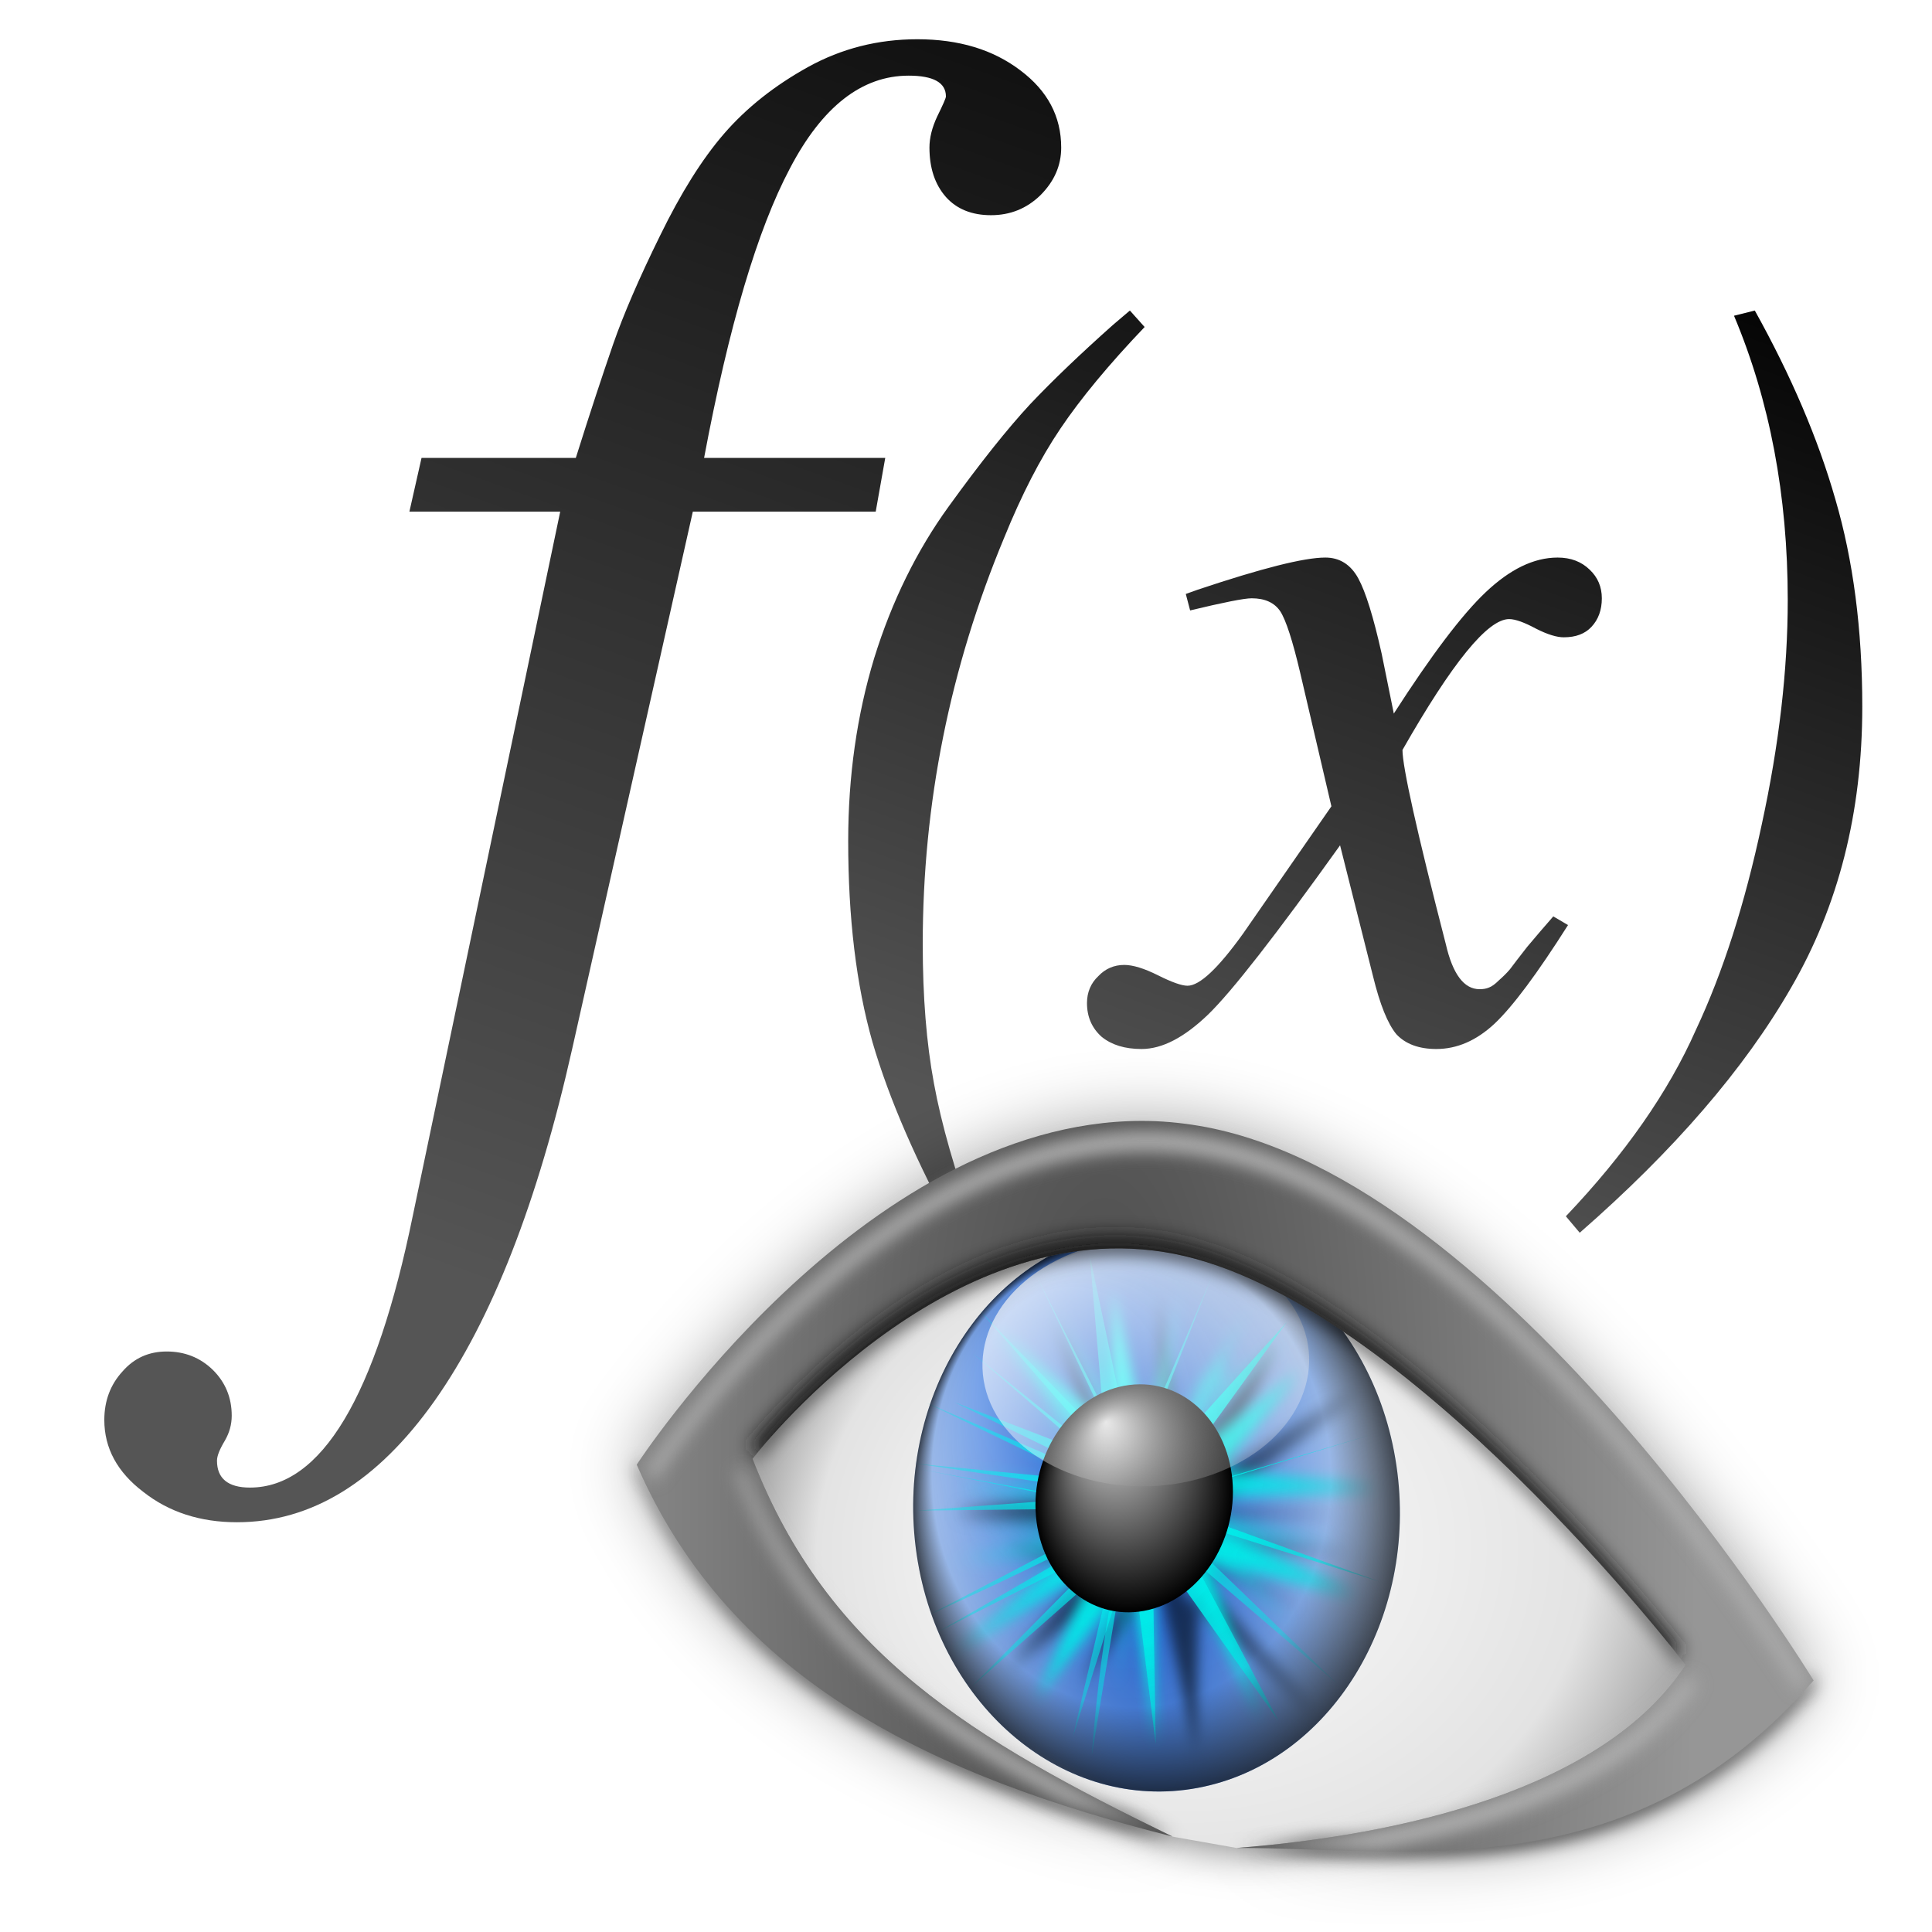
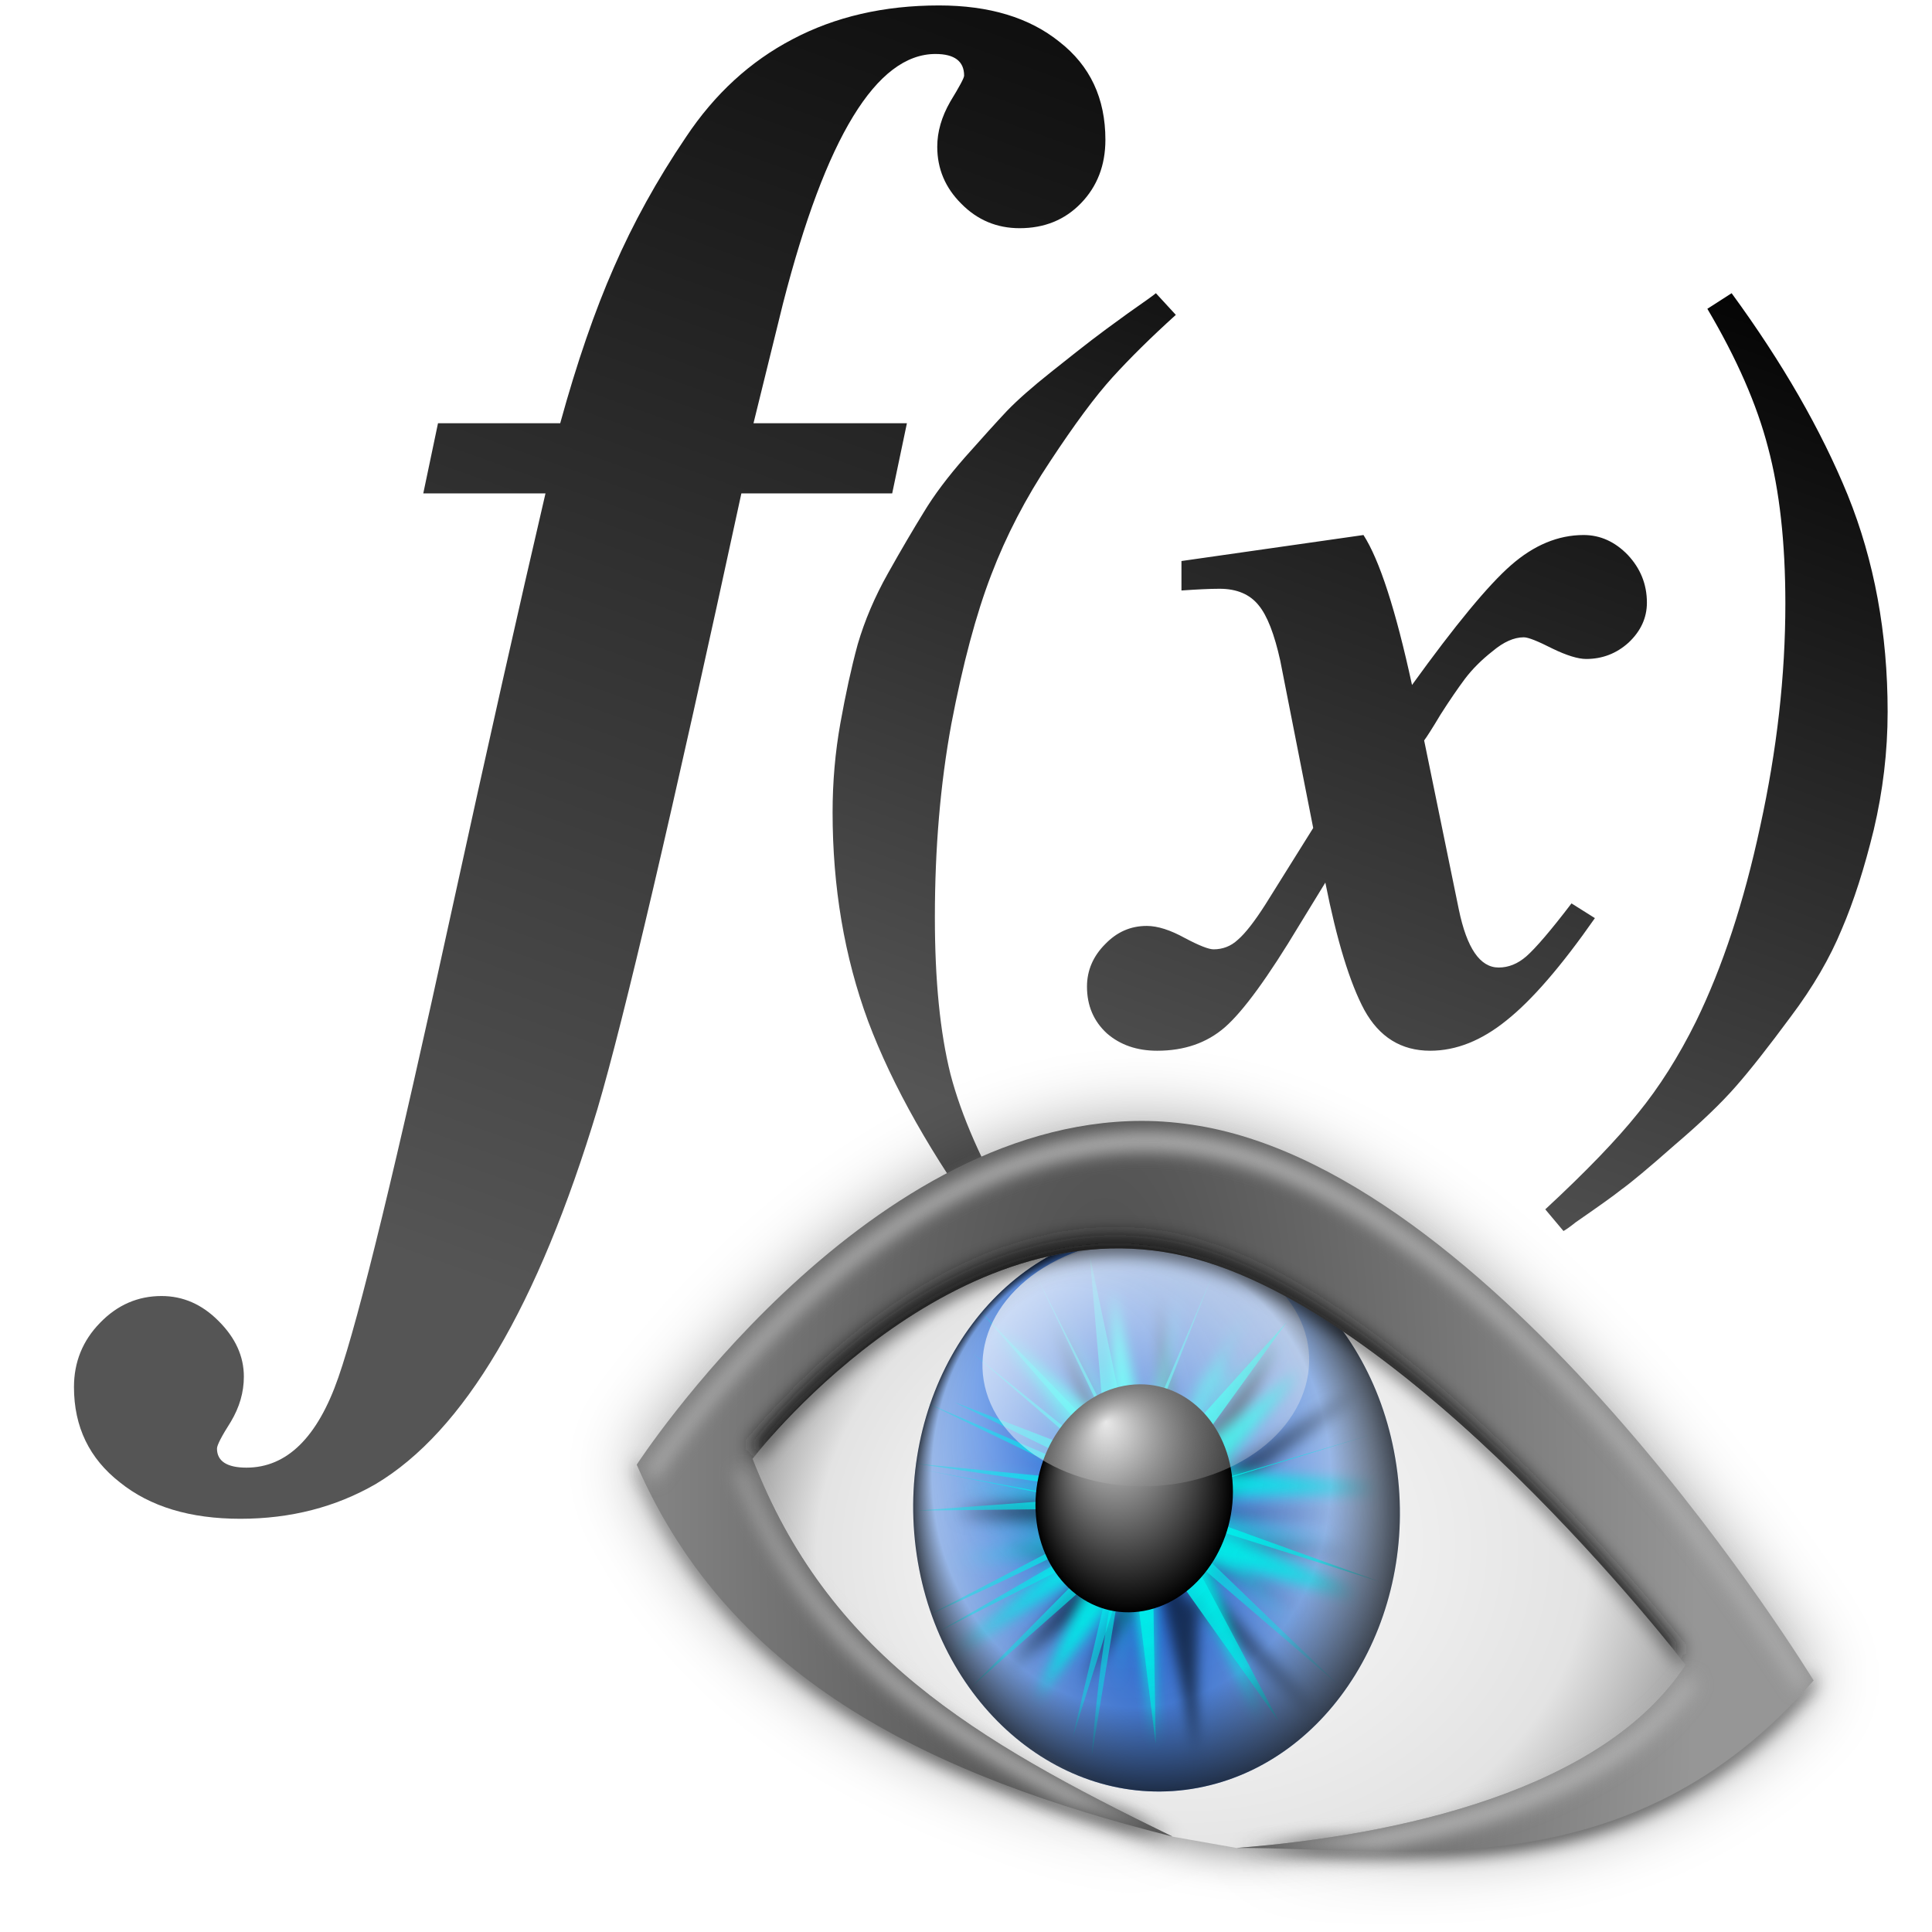
- <svg xmlns="http://www.w3.org/2000/svg" xmlns:xlink="http://www.w3.org/1999/xlink" height="128" viewBox="0 0 33.867 33.867" width="128">
+ <svg xmlns="http://www.w3.org/2000/svg" xmlns:xlink="http://www.w3.org/1999/xlink" height="128" viewBox="0 0 33.867 33.867" width="128" version="1.1" id="svg137">
+   <defs id="defs141" />
  <linearGradient id="a">
-     <stop offset="0" stop-color="#555" />
-     <stop offset="1" />
+     <stop offset="0" stop-color="#555" id="stop2" />
+     <stop offset="1" id="stop4" />
  </linearGradient>
  <linearGradient id="b" gradientUnits="userSpaceOnUse" x1="15.093" x2="25.321" xlink:href="#a" y1="292.123" y2="263.664" />
  <linearGradient id="c" gradientUnits="userSpaceOnUse" x1="21.345" x2="27.972" xlink:href="#a" y1="288.041" y2="269.6" />
  <filter id="d">
-     <feGaussianBlur stdDeviation="2.311" />
+     <feGaussianBlur stdDeviation="2.311" id="feGaussianBlur9" />
  </filter>
  <filter id="e" height="1.22" width="1.142" x="-.071" y="-.11">
-     <feGaussianBlur stdDeviation="3.497" />
+     <feGaussianBlur stdDeviation="3.497" id="feGaussianBlur12" />
  </filter>
  <radialGradient id="f" cx="-9.626" cy="-67.683" fx="-35.088" fy="-78.957" gradientTransform="matrix(.4253222 0 0 .3549145 68.98452 113.2468)" gradientUnits="userSpaceOnUse" r="115.805">
-     <stop offset="0" stop-color="#fff" />
-     <stop offset=".5" stop-color="#ededed" />
-     <stop offset=".75" stop-color="#e3e3e3" />
-     <stop offset="1" stop-color="#8c8c8c" />
+     <stop offset="0" stop-color="#fff" id="stop15" />
+     <stop offset=".5" stop-color="#ededed" id="stop17" />
+     <stop offset=".75" stop-color="#e3e3e3" id="stop19" />
+     <stop offset="1" stop-color="#8c8c8c" id="stop21" />
  </radialGradient>
  <radialGradient id="g" cx="-318.596" cy="-88.288" gradientTransform="matrix(.9991719 .04068759 -.1156105 2.839067 -10.47082 173.5375)" gradientUnits="userSpaceOnUse" r="65.186">
-     <stop offset="0" stop-color="#004ac8" />
-     <stop offset="1" stop-color="#c6ddff" />
+     <stop offset="0" stop-color="#004ac8" id="stop24" />
+     <stop offset="1" stop-color="#c6ddff" id="stop26" />
  </radialGradient>
  <filter id="h">
-     <feGaussianBlur stdDeviation="2.038" />
+     <feGaussianBlur stdDeviation="2.038" id="feGaussianBlur29" />
  </filter>
  <filter id="i">
-     <feGaussianBlur stdDeviation="1.83" />
+     <feGaussianBlur stdDeviation="1.83" id="feGaussianBlur32" />
  </filter>
  <radialGradient id="j" cx="-675.368" cy="-51.797" gradientTransform="matrix(1 0 0 1.023735 0 1.229408)" gradientUnits="userSpaceOnUse" r="55.902" xlink:href="#k" />
  <linearGradient id="k">
-     <stop offset="0" stop-color="#00f5f1" />
-     <stop offset="1" stop-color="#00f5f1" stop-opacity="0" />
+     <stop offset="0" stop-color="#00f5f1" id="stop36" />
+     <stop offset="1" stop-color="#00f5f1" stop-opacity="0" id="stop38" />
  </linearGradient>
  <radialGradient id="l" cx="-673.012" cy="-56.807" gradientTransform="matrix(1.584183 .2374271 -.2844862 1.78679 377.0017 204.3242)" gradientUnits="userSpaceOnUse" r="56.164" xlink:href="#k" />
  <linearGradient id="m" gradientUnits="userSpaceOnUse" x1="-267.98" x2="-329.332" y1="-226.544" y2="78.232">
-     <stop offset="0" stop-color="#fff" />
-     <stop offset="1" stop-color="#fff" stop-opacity="0" />
+     <stop offset="0" stop-color="#fff" id="stop42" />
+     <stop offset="1" stop-color="#fff" stop-opacity="0" id="stop44" />
  </linearGradient>
  <radialGradient id="n" cx="-313.779" cy="-75.846" fx="-343.31" fy="-124.012" gradientTransform="matrix(1 0 0 1.144068 0 10.92692)" gradientUnits="userSpaceOnUse" r="65.186">
-     <stop offset="0" stop-color="#fff" stop-opacity="0" />
-     <stop offset=".384" stop-opacity="0" />
-     <stop offset=".819" stop-opacity=".08" />
-     <stop offset="1" />
+     <stop offset="0" stop-color="#fff" stop-opacity="0" id="stop47" />
+     <stop offset=".384" stop-opacity="0" id="stop49" />
+     <stop offset=".819" stop-opacity=".08" id="stop51" />
+     <stop offset="1" id="stop53" />
  </radialGradient>
  <radialGradient id="o" cx="-313.779" cy="-75.846" gradientTransform="matrix(1 0 0 1.144068 0 10.92692)" gradientUnits="userSpaceOnUse" r="65.186">
-     <stop offset="0" />
-     <stop offset="1" stop-opacity="0" />
+     <stop offset="0" id="stop56" />
+     <stop offset="1" stop-opacity="0" id="stop58" />
  </radialGradient>
  <filter id="p">
-     <feGaussianBlur stdDeviation=".831" />
+     <feGaussianBlur stdDeviation=".831" id="feGaussianBlur61" />
  </filter>
  <radialGradient id="q" cx="-313.779" cy="-75.846" fx="-327.881" fy="-122.291" gradientTransform="matrix(1 0 0 1.144068 0 10.92692)" gradientUnits="userSpaceOnUse" r="65.186">
-     <stop offset="0" stop-color="#fff" stop-opacity=".873" />
-     <stop offset="1" stop-color="#fff" stop-opacity="0" />
+     <stop offset="0" stop-color="#fff" stop-opacity=".873" id="stop64" />
+     <stop offset="1" stop-color="#fff" stop-opacity="0" id="stop66" />
  </radialGradient>
  <radialGradient id="r" cx="52.793" cy="85.201" gradientTransform="matrix(1 0 0 3.217155 0 -190.6701)" gradientUnits="userSpaceOnUse" r="56.781">
-     <stop offset="0" stop-color="#484848" />
-     <stop offset="1" stop-color="#969696" />
+     <stop offset="0" stop-color="#484848" id="stop69" />
+     <stop offset="1" stop-color="#969696" id="stop71" />
  </radialGradient>
  <filter id="s">
-     <feGaussianBlur stdDeviation=".863" />
+     <feGaussianBlur stdDeviation=".863" id="feGaussianBlur74" />
  </filter>
  <clipPath id="t">
-     <path d="m22.44 87.516s17.743-23.207 39.133-19.022c21.39 4.185 47.458 38.141 47.458 38.141-7.617 11.679-26.706 15.826-41.655 16.989 15.587-.049 36.483 4.107 53.522-15.55 0 0-28.441-46.665-57.029-51.473-28.589-4.808-52.162 31.447-52.162 31.447 8.786 20.233 27.807 28.995 49.713 34.525-18.509-8.996-32-17.03-38.979-35.058z" />
+     <path d="m22.44 87.516s17.743-23.207 39.133-19.022c21.39 4.185 47.458 38.141 47.458 38.141-7.617 11.679-26.706 15.826-41.655 16.989 15.587-.049 36.483 4.107 53.522-15.55 0 0-28.441-46.665-57.029-51.473-28.589-4.808-52.162 31.447-52.162 31.447 8.786 20.233 27.807 28.995 49.713 34.525-18.509-8.996-32-17.03-38.979-35.058z" id="path77" />
  </clipPath>
  <filter id="u">
-     <feGaussianBlur stdDeviation=".896" />
+     <feGaussianBlur stdDeviation=".896" id="feGaussianBlur80" />
  </filter>
-   <g font-family="sans-serif" letter-spacing="0" transform="matrix(.97239 0 0 .97239 .476302 -259.0921)" word-spacing="0">
-     <text fill="url(#b)" font-size="30.217" stroke-width=".755" x="3.717" y="287.644">
-       <tspan fill="url(#b)" font-family="FreeSerif" font-style="italic" letter-spacing="-1.225" stroke-width=".755" x="3.717" y="287.644">f</tspan>
+   <g letter-spacing="0" transform="matrix(.97239 0 0 .97239 .476302 -259.0921)" word-spacing="0" id="g91" font-family="sans-serif">
+     <text font-size="30.217" x="3.717" y="287.644" id="text85" stroke-width=".755" fill="url(#b)">
+       <tspan font-style="italic" letter-spacing="-1.225" x="3.717" y="287.644" id="tspan83" font-family="FreeSerif" stroke-width=".755" fill="url(#b)" style="-inkscape-font-specification:'FreeSerif Bold Italic';font-family:FreeSerif;font-weight:bold;font-style:italic;font-stretch:normal;font-variant:normal">f</tspan>
    </text>
-     <text fill="url(#c)" font-size="19.58" stroke-width=".489" x="13.973" y="285.139">
-       <tspan fill="url(#c)" font-family="FreeSerif" font-style="italic" letter-spacing="-.794" stroke-width=".489" x="13.973" y="285.139">(x)</tspan>
+     <text font-size="19.58" x="13.973" y="285.139" id="text89" stroke-width=".489" fill="url(#c)">
+       <tspan font-style="italic" letter-spacing="-.794" x="13.973" y="285.139" id="tspan87" font-family="FreeSerif" stroke-width=".489" fill="url(#c)" style="-inkscape-font-specification:'FreeSerif Bold Italic';font-family:FreeSerif;font-weight:bold;font-style:italic;font-stretch:normal;font-variant:normal">(x)</tspan>
    </text>
  </g>
-   <g transform="matrix(.1831255 0 0 .1831255 9.696325 11.08231)">
-     <g fill-rule="evenodd">
-       <path d="m340.052 154.591s19.962-26.108 44.026-21.4c24.064 4.708 53.392 42.91 53.392 42.91-8.569 13.139-30.058 17.805-46.877 19.114l-6.689-1.182c-20.824-10.121-36.001-19.16-43.853-39.442z" filter="url(#d)" opacity=".569" transform="matrix(.9169361 0 0 .9169361 -292.7217 -62.62115)" />
-       <path d="m20.438 84.984s19.176-26.108 42.292-21.4c23.116 4.708 51.289 42.91 51.289 42.91-8.232 13.139-28.862 17.805-45.018 19.114 16.846-.055 39.428 4.62 57.843-17.494 0 0-30.737-52.5-61.634-57.909-30.897-5.409-56.373 35.379-56.373 35.379 9.495 22.763 30.052 32.621 53.726 38.842-20.004-10.121-34.583-19.16-42.126-39.442z" filter="url(#e)" opacity=".361" transform="matrix(.9545298 0 0 .9169361 -.424992 1.20388)" />
-       <path d="m19.084 79.129s18.304-23.94 40.369-19.623c22.065 4.317 48.957 39.346 48.957 39.346-7.857 12.048-27.562 16.326-42.983 17.526l-6.133-1.084c-19.094-9.28-33.011-17.569-40.21-36.166z" fill="url(#f)" />
+   <g transform="matrix(.1831255 0 0 .1831255 9.696325 11.08231)" id="g135">
+     <g fill-rule="evenodd" id="g99">
+       <path d="m340.052 154.591s19.962-26.108 44.026-21.4c24.064 4.708 53.392 42.91 53.392 42.91-8.569 13.139-30.058 17.805-46.877 19.114l-6.689-1.182c-20.824-10.121-36.001-19.16-43.853-39.442z" filter="url(#d)" opacity=".569" transform="matrix(.9169361 0 0 .9169361 -292.7217 -62.62115)" id="path93" />
+       <path d="m20.438 84.984s19.176-26.108 42.292-21.4c23.116 4.708 51.289 42.91 51.289 42.91-8.232 13.139-28.862 17.805-45.018 19.114 16.846-.055 39.428 4.62 57.843-17.494 0 0-30.737-52.5-61.634-57.909-30.897-5.409-56.373 35.379-56.373 35.379 9.495 22.763 30.052 32.621 53.726 38.842-20.004-10.121-34.583-19.16-42.126-39.442z" filter="url(#e)" opacity=".361" transform="matrix(.9545298 0 0 .9169361 -.424992 1.20388)" id="path95" />
+       <path d="m19.084 79.129s18.304-23.94 40.369-19.623c22.065 4.317 48.957 39.346 48.957 39.346-7.857 12.048-27.562 16.326-42.983 17.526l-6.133-1.084c-19.094-9.28-33.011-17.569-40.21-36.166z" fill="url(#f)" id="path97" />
    </g>
-     <ellipse cx="-313.779" cy="-75.846" fill="url(#g)" rx="65.186" ry="74.578" transform="matrix(.3522072 -.0656517 .05268724 .3567116 172.2716 90.47973)" />
-     <g fill-rule="evenodd" transform="matrix(.3519111 .0435957 -.05462966 .3600732 273.8515 130.6918)">
-       <path d="m-618.75-55.594c9.375-9.375 45.312-35.937 45.312-35.937l-42.187 42.187h47.656l-49.219 3.906 45.312 39.062-48.437-32.812 17.969 46.094-7.812-57.812-45.312 42.187 35.938-56.25-3.906 17.969h-53.125l49.219-13.281-.781 17.187-29.688-57.812 37.5 54.687-10.156-64.062 17.969 60.156 15.625-51.562-30.469 48.437 54.687-6.25-51.562 8.594 44.531 17.188-42.188-13.281-14.062 41.406 22.656-42.187-48.438 8.594 57.812 2.344z" fill="#060606" filter="url(#h)" opacity=".576" />
-       <path d="m-675.781-64.187c9.375-9.375 45.312-35.937 45.312-35.937l-42.187 42.187h47.656l-49.219 3.906 45.312 39.062-48.437-32.812 17.969 46.094-7.812-57.812-45.312 42.187 35.938-56.25-3.906 17.969-55.43-18.613 51.523 5.332-.781 17.187-29.688-57.812 37.5 54.687-10.156-64.062 17.969 60.156 15.625-51.562-30.469 48.437 54.687-6.25-51.562 8.594 44.531 17.188-42.188-13.281-14.062 41.406 22.656-42.187-67.586 10.635 76.961.302z" fill="#00f5f1" filter="url(#i)" opacity=".933" transform="matrix(-.999898 .01428189 -.01428189 -.999898 -1302.354 -102.2609)" />
-       <path d="m-675.781-64.187c9.375-9.375 52.857-13.59 52.857-13.59l-49.732 19.84 51.699 4.643-53.262-.737 32.781 49.961-35.906-43.711 46.114 32.555-35.958-44.274-29.896 58.889 20.521-72.951-3.906 17.969-50.66-5.164 46.754-8.117-.781 17.187-44.623-40.608 52.435 37.483 1.785-52.65 6.027 48.744 29.134-30.169-43.978 27.044 58.731-1.607-55.606 3.951 51.495 33.424-49.151-29.518 1.456 59.463 7.138-60.244-39.868 49.053 49.243-38.116z" fill="url(#j)" filter="url(#i)" opacity=".933" transform="matrix(-.999898 .01428189 -.01428189 -.999898 -1302.354 -102.2609)" />
-       <g fill="url(#l)">
-         <path d="m-676.096-56.549c9.375-9.375 53.69-34.927 53.69-34.927l-50.25 33.539 57.692-6.804-59.255 10.71 50.095 43.738-47.748-37.687 20.02 55.093-15.335-66.613-66.724 27.637 55.787-23.48-2.344-.25-38.987-53.773 47.645 50.831-13.346 6.848 72.218-.777-64.405-2.348-10.156-64.062 16.501 60.889 5.914-61.54-10.63 60.6 39.545-50.279-45.08 49.705 67.834 23.318-65.49-19.412-28.169 50.746 36.762-51.528-71.011-13.715 79.832 18.737z" opacity=".933" transform="matrix(-.999898 .01428189 -.01428189 -.999898 -1302.354 -102.2609)" />
-         <path d="m-676.096-56.549c9.375-9.375 5.258-67.244 5.258-67.244l-1.819 65.856-61.453-40.274 59.89 44.18 36.049 54.47-33.703-48.419-13.572 53.243 18.256-64.762-66.724 27.637 55.787-23.48-2.344-.25-38.987-53.773 47.645 50.831-13.346 6.848 64.077 16.387-56.264-19.512-10.156-64.062 16.501 60.889 56.823 4.191-61.539-5.131 50.335-36.763-55.869 36.189 57.052 37.504-54.708-33.598-28.169 50.746 36.762-51.528-71.011-13.715 79.832 18.737z" opacity=".933" transform="matrix(-.999898 .01428189 -.01428189 -.999898 -1302.354 -102.2609)" />
+     <ellipse cx="-313.779" cy="-75.846" fill="url(#g)" rx="65.186" ry="74.578" transform="matrix(.3522072 -.0656517 .05268724 .3567116 172.2716 90.47973)" id="ellipse101" />
+     <g fill-rule="evenodd" transform="matrix(.3519111 .0435957 -.05462966 .3600732 273.8515 130.6918)" id="g115">
+       <path d="m-618.75-55.594c9.375-9.375 45.312-35.937 45.312-35.937l-42.187 42.187h47.656l-49.219 3.906 45.312 39.062-48.437-32.812 17.969 46.094-7.812-57.812-45.312 42.187 35.938-56.25-3.906 17.969h-53.125l49.219-13.281-.781 17.187-29.688-57.812 37.5 54.687-10.156-64.062 17.969 60.156 15.625-51.562-30.469 48.437 54.687-6.25-51.562 8.594 44.531 17.188-42.188-13.281-14.062 41.406 22.656-42.187-48.438 8.594 57.812 2.344z" fill="#060606" filter="url(#h)" opacity=".576" id="path103" />
+       <path d="m-675.781-64.187c9.375-9.375 45.312-35.937 45.312-35.937l-42.187 42.187h47.656l-49.219 3.906 45.312 39.062-48.437-32.812 17.969 46.094-7.812-57.812-45.312 42.187 35.938-56.25-3.906 17.969-55.43-18.613 51.523 5.332-.781 17.187-29.688-57.812 37.5 54.687-10.156-64.062 17.969 60.156 15.625-51.562-30.469 48.437 54.687-6.25-51.562 8.594 44.531 17.188-42.188-13.281-14.062 41.406 22.656-42.187-67.586 10.635 76.961.302z" fill="#00f5f1" filter="url(#i)" opacity=".933" transform="matrix(-.999898 .01428189 -.01428189 -.999898 -1302.354 -102.2609)" id="path105" />
+       <path d="m-675.781-64.187c9.375-9.375 52.857-13.59 52.857-13.59l-49.732 19.84 51.699 4.643-53.262-.737 32.781 49.961-35.906-43.711 46.114 32.555-35.958-44.274-29.896 58.889 20.521-72.951-3.906 17.969-50.66-5.164 46.754-8.117-.781 17.187-44.623-40.608 52.435 37.483 1.785-52.65 6.027 48.744 29.134-30.169-43.978 27.044 58.731-1.607-55.606 3.951 51.495 33.424-49.151-29.518 1.456 59.463 7.138-60.244-39.868 49.053 49.243-38.116z" fill="url(#j)" filter="url(#i)" opacity=".933" transform="matrix(-.999898 .01428189 -.01428189 -.999898 -1302.354 -102.2609)" id="path107" />
+       <g fill="url(#l)" id="g113">
+         <path d="m-676.096-56.549c9.375-9.375 53.69-34.927 53.69-34.927l-50.25 33.539 57.692-6.804-59.255 10.71 50.095 43.738-47.748-37.687 20.02 55.093-15.335-66.613-66.724 27.637 55.787-23.48-2.344-.25-38.987-53.773 47.645 50.831-13.346 6.848 72.218-.777-64.405-2.348-10.156-64.062 16.501 60.889 5.914-61.54-10.63 60.6 39.545-50.279-45.08 49.705 67.834 23.318-65.49-19.412-28.169 50.746 36.762-51.528-71.011-13.715 79.832 18.737z" opacity=".933" transform="matrix(-.999898 .01428189 -.01428189 -.999898 -1302.354 -102.2609)" id="path109" />
+         <path d="m-676.096-56.549c9.375-9.375 5.258-67.244 5.258-67.244l-1.819 65.856-61.453-40.274 59.89 44.18 36.049 54.47-33.703-48.419-13.572 53.243 18.256-64.762-66.724 27.637 55.787-23.48-2.344-.25-38.987-53.773 47.645 50.831-13.346 6.848 64.077 16.387-56.264-19.512-10.156-64.062 16.501 60.889 56.823 4.191-61.539-5.131 50.335-36.763-55.869 36.189 57.052 37.504-54.708-33.598-28.169 50.746 36.762-51.528-71.011-13.715 79.832 18.737z" opacity=".933" transform="matrix(-.999898 .01428189 -.01428189 -.999898 -1302.354 -102.2609)" id="path111" />
      </g>
    </g>
-     <ellipse cx="-313.779" cy="-75.846" rx="65.186" ry="74.578" transform="matrix(.1442314 -.02658686 .01265009 .1444569 101.8373 85.52106)" />
-     <ellipse cx="-313.779" cy="-75.846" fill="url(#m)" rx="58.686" ry="74.578" transform="matrix(.2240484 -.1127522 .1134538 .1317879 135.6389 44.53071)" />
-     <ellipse cx="-313.779" cy="-75.846" fill="url(#n)" opacity=".676" rx="65.186" ry="74.578" transform="matrix(.3522072 -.0656517 .05268724 .3567116 172.2716 90.47973)" />
-     <ellipse cx="-313.779" cy="-75.846" fill="url(#o)" rx="65.186" ry="74.578" transform="matrix(.1442314 -.02658686 .01265009 .1444569 101.8373 85.52106)" />
-     <path d="m55.717 67.256c-18.652.459-33.219 19.531-33.219 19.531.087.224.192.435.281.656 1.438-1.824 18.407-22.692 38.875-18.688 20.52 4.014 45.077 35.107 47.063 37.656.122-.175.258-.352.375-.531 0 0-26.048-33.94-47.438-38.125-2.005-.392-4.008-.547-5.938-.5zm-43.656 20.656c-.05.075-.281.406-.281.406 8.786 20.233 27.813 29.001 49.719 34.531-1.499-.728-2.974-1.466-4.406-2.188-19.817-5.538-36.736-14.3-45.031-32.75zm108.531 19.844c-14.359 16.223-31.349 15.77-45.625 15.281-2.571.364-5.111.655-7.531.844 15.587-.049 36.492 4.126 53.531-15.531 0 0-.3-.473-.375-.594z" fill-rule="evenodd" filter="url(#p)" transform="matrix(1.031593 0 0 1.031593 -4.064854 -11.15193)" />
-     <ellipse cx="-313.779" cy="-75.846" fill="url(#q)" rx="65.186" ry="74.578" transform="matrix(.1442314 -.02658686 .01265009 .1444569 101.8373 85.52106)" />
-     <path d="m56.344 46.781c-26.972.022-48.344 32.906-48.344 32.906 9.063 20.872 28.684 29.889 51.281 35.594-19.094-9.28-32.988-17.559-40.188-36.156 0 0 18.31-23.942 40.375-19.625 22.065 4.317 48.938 39.344 48.938 39.344-7.857 12.048-27.547 16.331-42.969 17.531 16.08-.051 37.641 4.247 55.219-16.031 0 0-29.352-48.134-58.844-53.094-1.843-.31-3.671-.47-5.469-.469z" fill="url(#r)" fill-rule="evenodd" />
-     <path d="m59.781 50.847c-27.839.024-49.907 35.344-49.907 35.344.166.397.351.78.523 1.17 2.674-4.11 26.339-39.072 55.017-34.051 28.469 4.984 56.487 50 60.036 55.88.235-.272.475-.52.708-.8 0 0-30.304-51.72-60.744-57.049-1.902-.333-3.778-.494-5.634-.493zm-40.461 34.952c-.204.263-.493.647-.493.647 6.333 17.029 17.707 26.027 33.127 34.482 2.737.87 5.532 1.685 8.374 2.432-19.268-9.749-33.442-18.502-41.009-37.561zm94.977 21.836c-8.533 12.136-28.153 16.511-43.626 17.764 3.842-.013 7.988.237 12.315.339 12.872-2.431 25.907-7.424 32.019-17.179 0 0-.439-.568-.708-.924z" fill="#b3b3b3" fill-rule="evenodd" filter="url(#s)" transform="matrix(.9545298 0 0 .9169361 -.424992 1.20388)" />
-     <path clip-path="url(#t)" d="m55.403 66.761c-18.652.459-33.219 19.531-33.219 19.531l2.156 1.781s16.874-22.074 37.219-18.094c20.345 3.98 45.125 36.281 45.125 36.281l2.094-.875s-26.048-33.94-47.437-38.125c-2.005-.392-4.008-.547-5.938-.5z" fill="#1f1f1f" fill-rule="evenodd" filter="url(#u)" transform="matrix(1.031593 0 0 1.031593 -4.064854 -11.15193)" />
+     <ellipse cx="-313.779" cy="-75.846" rx="65.186" ry="74.578" transform="matrix(.1442314 -.02658686 .01265009 .1444569 101.8373 85.52106)" id="ellipse117" />
+     <ellipse cx="-313.779" cy="-75.846" fill="url(#m)" rx="58.686" ry="74.578" transform="matrix(.2240484 -.1127522 .1134538 .1317879 135.6389 44.53071)" id="ellipse119" />
+     <ellipse cx="-313.779" cy="-75.846" fill="url(#n)" opacity=".676" rx="65.186" ry="74.578" transform="matrix(.3522072 -.0656517 .05268724 .3567116 172.2716 90.47973)" id="ellipse121" />
+     <ellipse cx="-313.779" cy="-75.846" fill="url(#o)" rx="65.186" ry="74.578" transform="matrix(.1442314 -.02658686 .01265009 .1444569 101.8373 85.52106)" id="ellipse123" />
+     <path d="m55.717 67.256c-18.652.459-33.219 19.531-33.219 19.531.087.224.192.435.281.656 1.438-1.824 18.407-22.692 38.875-18.688 20.52 4.014 45.077 35.107 47.063 37.656.122-.175.258-.352.375-.531 0 0-26.048-33.94-47.438-38.125-2.005-.392-4.008-.547-5.938-.5zm-43.656 20.656c-.05.075-.281.406-.281.406 8.786 20.233 27.813 29.001 49.719 34.531-1.499-.728-2.974-1.466-4.406-2.188-19.817-5.538-36.736-14.3-45.031-32.75zm108.531 19.844c-14.359 16.223-31.349 15.77-45.625 15.281-2.571.364-5.111.655-7.531.844 15.587-.049 36.492 4.126 53.531-15.531 0 0-.3-.473-.375-.594z" fill-rule="evenodd" filter="url(#p)" transform="matrix(1.031593 0 0 1.031593 -4.064854 -11.15193)" id="path125" />
+     <ellipse cx="-313.779" cy="-75.846" fill="url(#q)" rx="65.186" ry="74.578" transform="matrix(.1442314 -.02658686 .01265009 .1444569 101.8373 85.52106)" id="ellipse127" />
+     <path d="m56.344 46.781c-26.972.022-48.344 32.906-48.344 32.906 9.063 20.872 28.684 29.889 51.281 35.594-19.094-9.28-32.988-17.559-40.188-36.156 0 0 18.31-23.942 40.375-19.625 22.065 4.317 48.938 39.344 48.938 39.344-7.857 12.048-27.547 16.331-42.969 17.531 16.08-.051 37.641 4.247 55.219-16.031 0 0-29.352-48.134-58.844-53.094-1.843-.31-3.671-.47-5.469-.469z" fill="url(#r)" fill-rule="evenodd" id="path129" />
+     <path d="m59.781 50.847c-27.839.024-49.907 35.344-49.907 35.344.166.397.351.78.523 1.17 2.674-4.11 26.339-39.072 55.017-34.051 28.469 4.984 56.487 50 60.036 55.88.235-.272.475-.52.708-.8 0 0-30.304-51.72-60.744-57.049-1.902-.333-3.778-.494-5.634-.493zm-40.461 34.952c-.204.263-.493.647-.493.647 6.333 17.029 17.707 26.027 33.127 34.482 2.737.87 5.532 1.685 8.374 2.432-19.268-9.749-33.442-18.502-41.009-37.561zm94.977 21.836c-8.533 12.136-28.153 16.511-43.626 17.764 3.842-.013 7.988.237 12.315.339 12.872-2.431 25.907-7.424 32.019-17.179 0 0-.439-.568-.708-.924z" fill="#b3b3b3" fill-rule="evenodd" filter="url(#s)" transform="matrix(.9545298 0 0 .9169361 -.424992 1.20388)" id="path131" />
+     <path clip-path="url(#t)" d="m55.403 66.761c-18.652.459-33.219 19.531-33.219 19.531l2.156 1.781s16.874-22.074 37.219-18.094c20.345 3.98 45.125 36.281 45.125 36.281l2.094-.875s-26.048-33.94-47.437-38.125c-2.005-.392-4.008-.547-5.938-.5z" fill="#1f1f1f" fill-rule="evenodd" filter="url(#u)" transform="matrix(1.031593 0 0 1.031593 -4.064854 -11.15193)" id="path133" />
  </g>
</svg>
